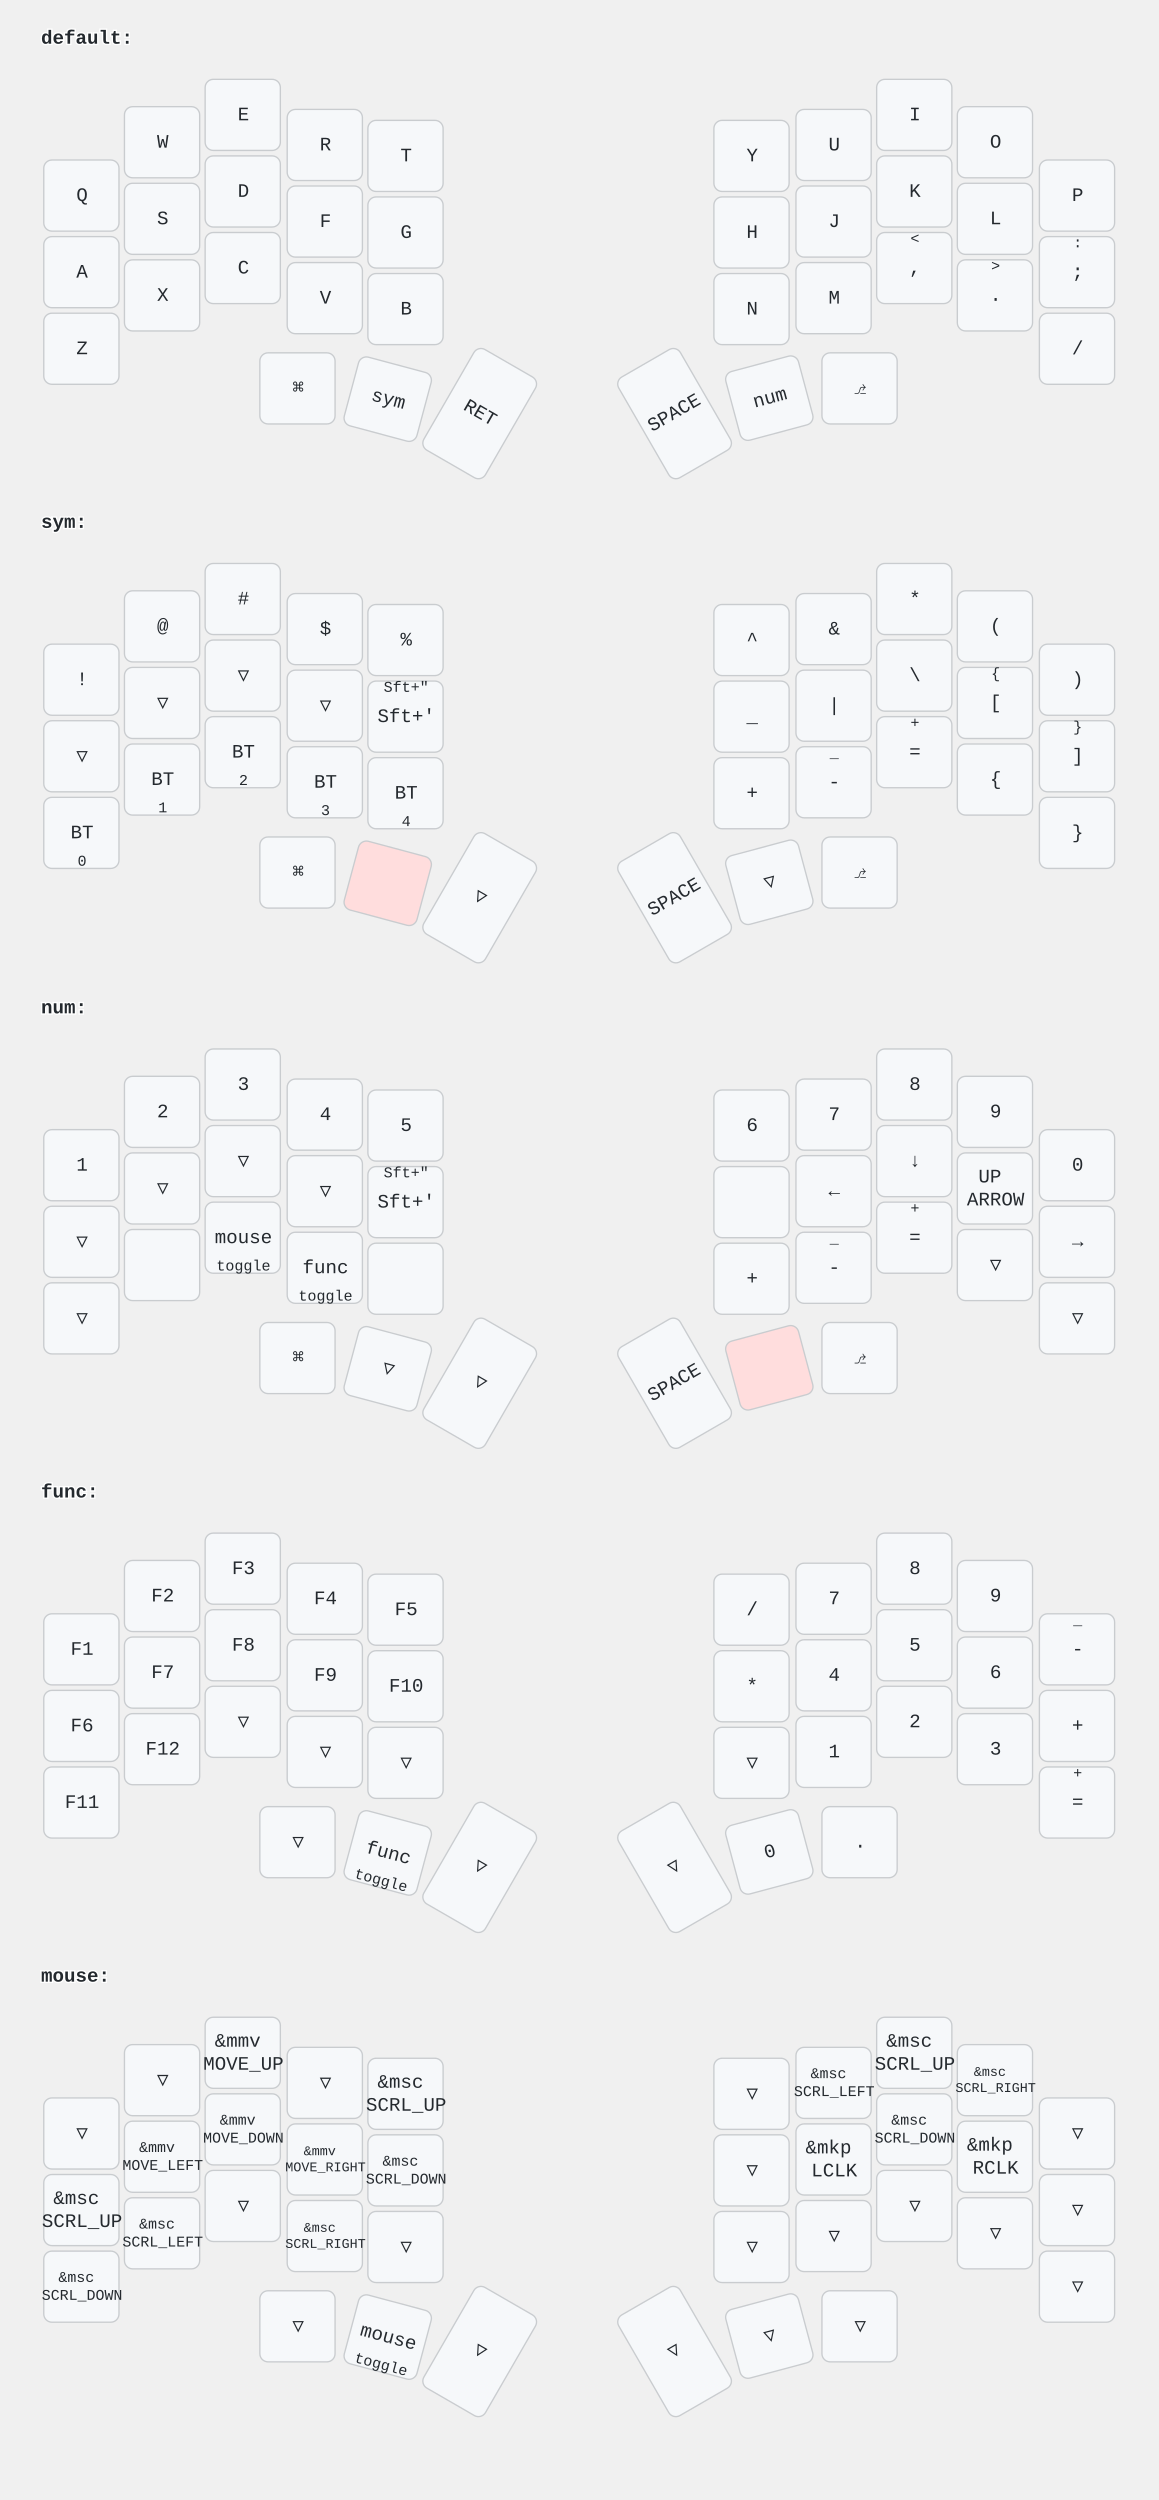
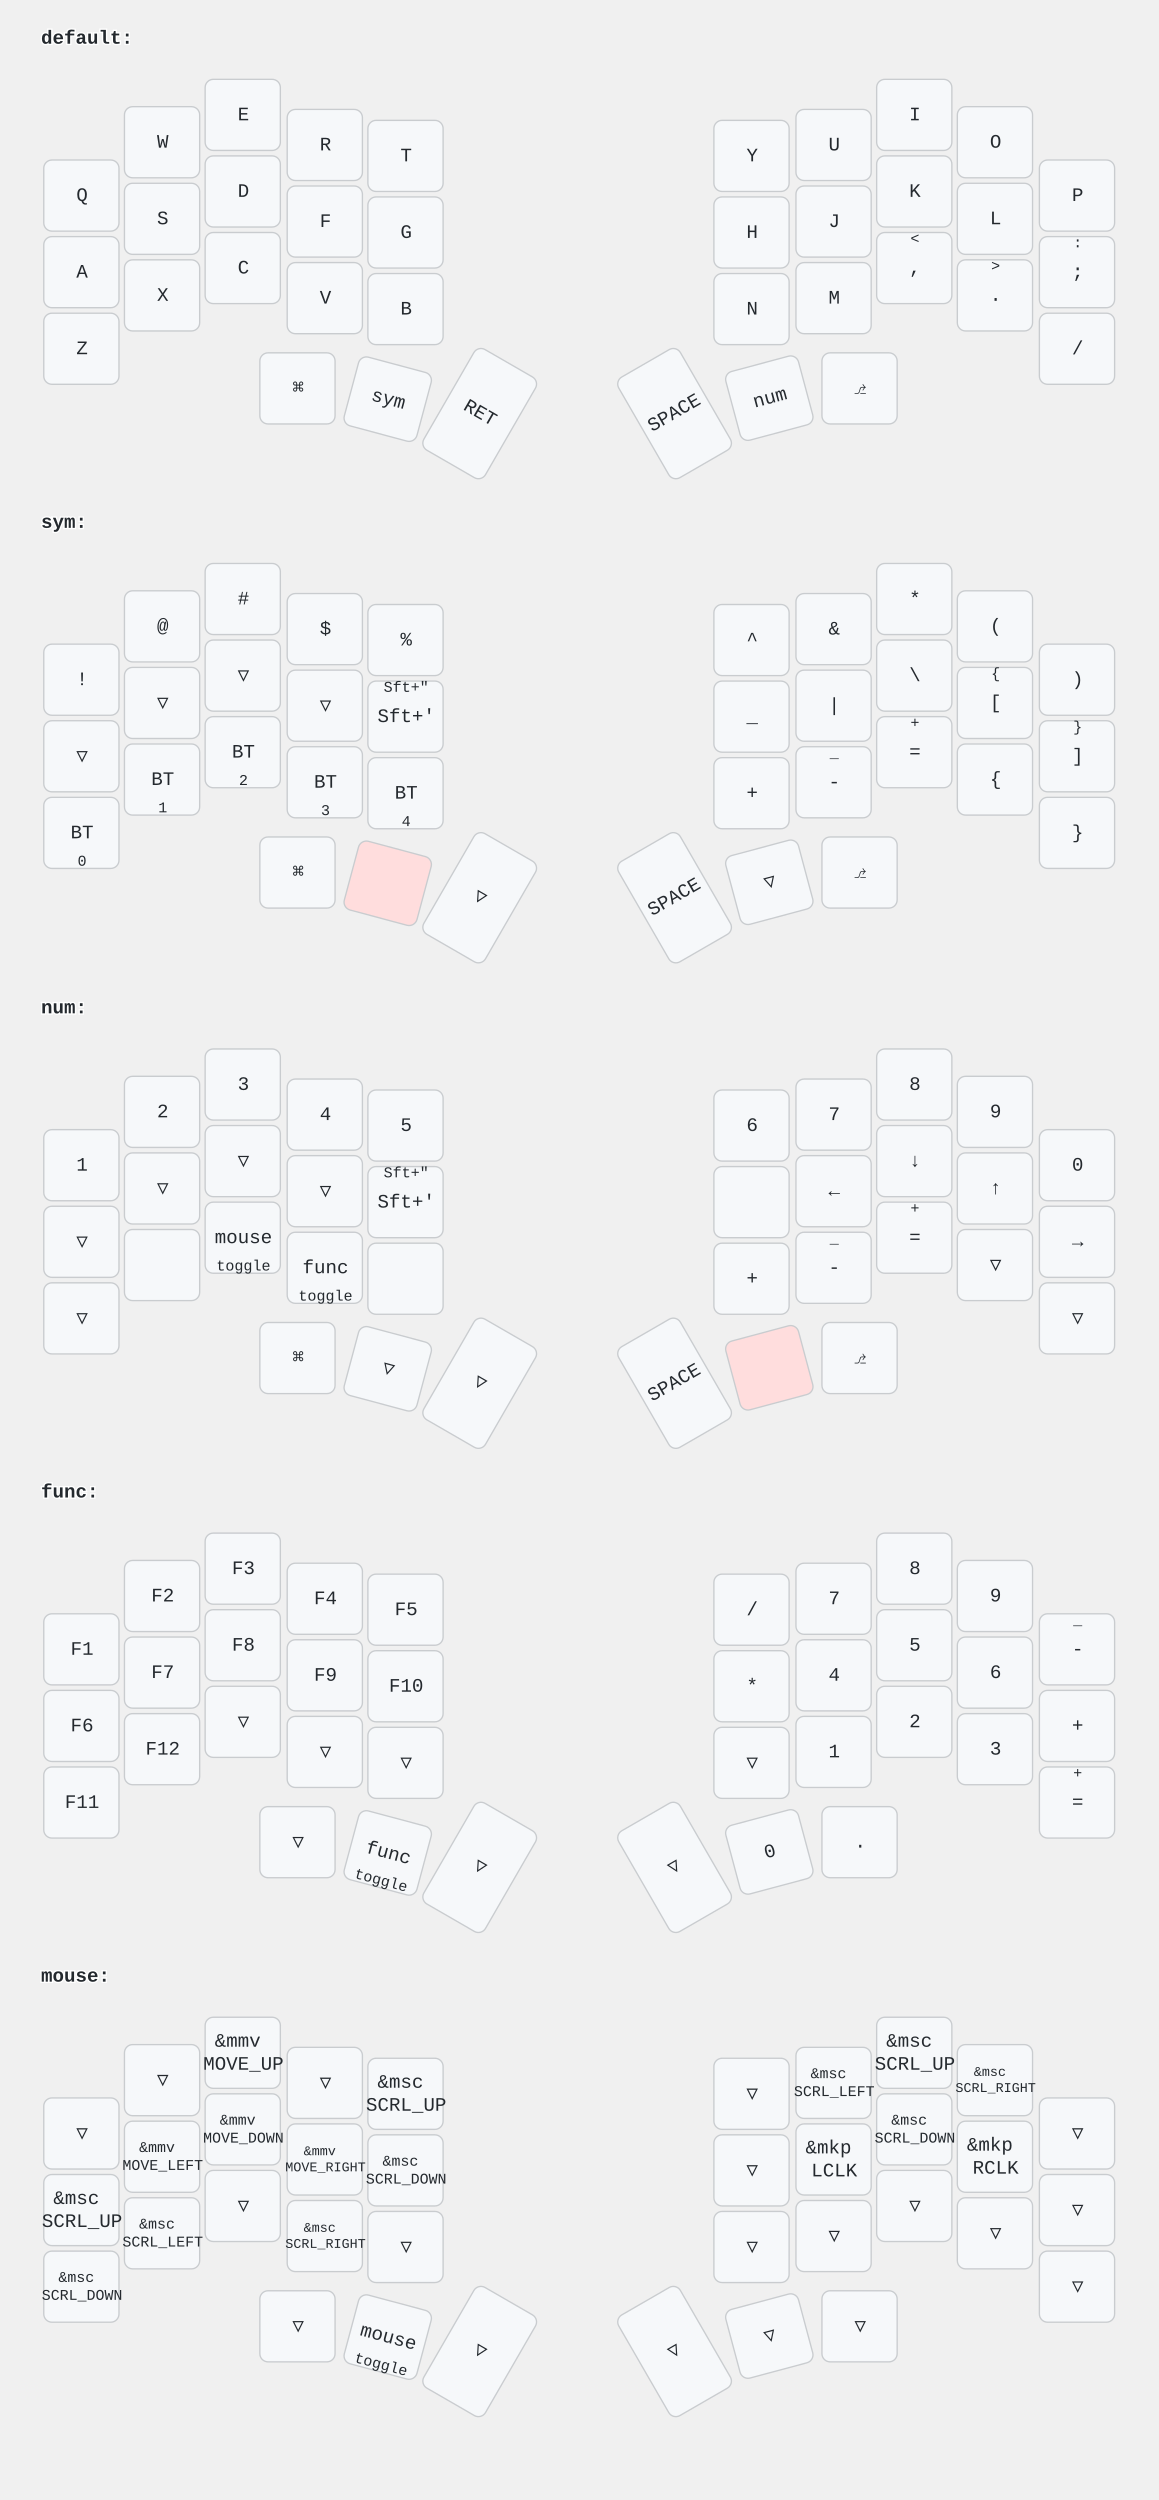
<svg xmlns="http://www.w3.org/2000/svg" width="847" height="1828" viewBox="0 0 847 1828" class="keymap">
  <style>/* font and background color specifications */
svg {
    font-family: SFMono-Regular,Consolas,Liberation Mono,Menlo,monospace;
    font-size: 14px;
    font-kerning: normal;
    text-rendering: optimizeLegibility;
    fill: #24292e;
}

/* default key styling */
rect {
    fill: #f6f8fa;
    stroke: #c9cccf;
    stroke-width: 1;
}

/* color accent for combo boxes */
rect.combo {
    fill: #cdf;
}

/* color accent for held keys */
rect.held, rect.combo.held {
    fill: #fdd;
}

/* color accent for ghost (optional) keys */
rect.ghost, rect.combo.ghost {
    fill: #ddd;
}

text {
    text-anchor: middle;
    dominant-baseline: middle;
}

/* styling for layer labels */
text.label {
    font-weight: bold;
    text-anchor: start;
    stroke: white;
    stroke-width: 2;
    paint-order: stroke;
}

/* styling for combo tap, and key hold/shifted label text */
text.combo, text.hold, text.shifted {
    font-size: 11px;
}

text.hold {
    text-anchor: middle;
    dominant-baseline: auto;
}

text.shifted {
    text-anchor: middle;
    dominant-baseline: hanging;
}

/* styling for hold/shifted label text in combo box */
text.combo.hold, text.combo.shifted {
    font-size: 8px;
}

/* styling for combo dendrons */
path {
    stroke-width: 1;
    stroke: gray;
    fill: none;
}
</style>
  <g transform="translate(30, 0)" class="layer-default">
    <text x="0" y="28" class="label" id="default">default:</text>
    <g transform="translate(0, 56)">
      <g transform="translate(30, 87)" class="key keypos-0">
        <rect rx="6" ry="6" x="-28" y="-26" width="55" height="52" class="key" />
        <text x="0" y="0" class="key tap">Q</text>
      </g>
      <g transform="translate(89, 48)" class="key keypos-1">
        <rect rx="6" ry="6" x="-28" y="-26" width="55" height="52" class="key" />
        <text x="0" y="0" class="key tap">W</text>
      </g>
      <g transform="translate(148, 28)" class="key keypos-2">
        <rect rx="6" ry="6" x="-28" y="-26" width="55" height="52" class="key" />
        <text x="0" y="0" class="key tap">E</text>
      </g>
      <g transform="translate(208, 50)" class="key keypos-3">
        <rect rx="6" ry="6" x="-28" y="-26" width="55" height="52" class="key" />
        <text x="0" y="0" class="key tap">R</text>
      </g>
      <g transform="translate(267, 58)" class="key keypos-4">
        <rect rx="6" ry="6" x="-28" y="-26" width="55" height="52" class="key" />
        <text x="0" y="0" class="key tap">T</text>
      </g>
      <g transform="translate(520, 58)" class="key keypos-5">
        <rect rx="6" ry="6" x="-28" y="-26" width="55" height="52" class="key" />
        <text x="0" y="0" class="key tap">Y</text>
      </g>
      <g transform="translate(580, 50)" class="key keypos-6">
        <rect rx="6" ry="6" x="-28" y="-26" width="55" height="52" class="key" />
        <text x="0" y="0" class="key tap">U</text>
      </g>
      <g transform="translate(639, 28)" class="key keypos-7">
        <rect rx="6" ry="6" x="-28" y="-26" width="55" height="52" class="key" />
        <text x="0" y="0" class="key tap">I</text>
      </g>
      <g transform="translate(698, 48)" class="key keypos-8">
        <rect rx="6" ry="6" x="-28" y="-26" width="55" height="52" class="key" />
        <text x="0" y="0" class="key tap">O</text>
      </g>
      <g transform="translate(758, 87)" class="key keypos-9">
        <rect rx="6" ry="6" x="-28" y="-26" width="55" height="52" class="key" />
        <text x="0" y="0" class="key tap">P</text>
      </g>
      <g transform="translate(30, 143)" class="key keypos-10">
        <rect rx="6" ry="6" x="-28" y="-26" width="55" height="52" class="key" />
        <text x="0" y="0" class="key tap">A</text>
      </g>
      <g transform="translate(89, 104)" class="key keypos-11">
        <rect rx="6" ry="6" x="-28" y="-26" width="55" height="52" class="key" />
        <text x="0" y="0" class="key tap">S</text>
      </g>
      <g transform="translate(148, 84)" class="key keypos-12">
        <rect rx="6" ry="6" x="-28" y="-26" width="55" height="52" class="key" />
        <text x="0" y="0" class="key tap">D</text>
      </g>
      <g transform="translate(208, 106)" class="key keypos-13">
        <rect rx="6" ry="6" x="-28" y="-26" width="55" height="52" class="key" />
        <text x="0" y="0" class="key tap">F</text>
      </g>
      <g transform="translate(267, 114)" class="key keypos-14">
        <rect rx="6" ry="6" x="-28" y="-26" width="55" height="52" class="key" />
        <text x="0" y="0" class="key tap">G</text>
      </g>
      <g transform="translate(520, 114)" class="key keypos-15">
        <rect rx="6" ry="6" x="-28" y="-26" width="55" height="52" class="key" />
        <text x="0" y="0" class="key tap">H</text>
      </g>
      <g transform="translate(580, 106)" class="key keypos-16">
        <rect rx="6" ry="6" x="-28" y="-26" width="55" height="52" class="key" />
        <text x="0" y="0" class="key tap">J</text>
      </g>
      <g transform="translate(639, 84)" class="key keypos-17">
        <rect rx="6" ry="6" x="-28" y="-26" width="55" height="52" class="key" />
        <text x="0" y="0" class="key tap">K</text>
      </g>
      <g transform="translate(698, 104)" class="key keypos-18">
        <rect rx="6" ry="6" x="-28" y="-26" width="55" height="52" class="key" />
        <text x="0" y="0" class="key tap">L</text>
      </g>
      <g transform="translate(758, 143)" class="key keypos-19">
        <rect rx="6" ry="6" x="-28" y="-26" width="55" height="52" class="key" />
        <text x="0" y="0" class="key tap">;</text>
        <text x="0" y="-24" class="key shifted">:</text>
      </g>
      <g transform="translate(30, 199)" class="key keypos-20">
        <rect rx="6" ry="6" x="-28" y="-26" width="55" height="52" class="key" />
        <text x="0" y="0" class="key tap">Z</text>
      </g>
      <g transform="translate(89, 160)" class="key keypos-21">
        <rect rx="6" ry="6" x="-28" y="-26" width="55" height="52" class="key" />
        <text x="0" y="0" class="key tap">X</text>
      </g>
      <g transform="translate(148, 140)" class="key keypos-22">
        <rect rx="6" ry="6" x="-28" y="-26" width="55" height="52" class="key" />
        <text x="0" y="0" class="key tap">C</text>
      </g>
      <g transform="translate(208, 162)" class="key keypos-23">
        <rect rx="6" ry="6" x="-28" y="-26" width="55" height="52" class="key" />
        <text x="0" y="0" class="key tap">V</text>
      </g>
      <g transform="translate(267, 170)" class="key keypos-24">
        <rect rx="6" ry="6" x="-28" y="-26" width="55" height="52" class="key" />
        <text x="0" y="0" class="key tap">B</text>
      </g>
      <g transform="translate(520, 170)" class="key keypos-25">
        <rect rx="6" ry="6" x="-28" y="-26" width="55" height="52" class="key" />
        <text x="0" y="0" class="key tap">N</text>
      </g>
      <g transform="translate(580, 162)" class="key keypos-26">
        <rect rx="6" ry="6" x="-28" y="-26" width="55" height="52" class="key" />
        <text x="0" y="0" class="key tap">M</text>
      </g>
      <g transform="translate(639, 140)" class="key keypos-27">
        <rect rx="6" ry="6" x="-28" y="-26" width="55" height="52" class="key" />
        <text x="0" y="0" class="key tap">,</text>
        <text x="0" y="-24" class="key shifted">&lt;</text>
      </g>
      <g transform="translate(698, 160)" class="key keypos-28">
        <rect rx="6" ry="6" x="-28" y="-26" width="55" height="52" class="key" />
        <text x="0" y="0" class="key tap">.</text>
        <text x="0" y="-24" class="key shifted">&gt;</text>
      </g>
      <g transform="translate(758, 199)" class="key keypos-29">
        <rect rx="6" ry="6" x="-28" y="-26" width="55" height="52" class="key" />
        <text x="0" y="0" class="key tap">/</text>
      </g>
      <g transform="translate(188, 228)" class="key keypos-30">
        <rect rx="6" ry="6" x="-28" y="-26" width="55" height="52" class="key" />
        <text x="0" y="0" class="key tap">⌘</text>
      </g>
      <g transform="translate(254, 236) rotate(15.0)" class="key keypos-31">
        <rect rx="6" ry="6" x="-28" y="-26" width="55" height="52" class="key" />
        <a href="#sym">
          <text x="0" y="0" class="key tap layer-activator">sym</text>
        </a>
      </g>
      <g transform="translate(321, 246) rotate(30.0)" class="key keypos-32">
        <rect rx="6" ry="6" x="-26" y="-42" width="52" height="85" class="key" />
        <text x="0" y="0" class="key tap">RET</text>
      </g>
      <g transform="translate(463, 246) rotate(-30.0)" class="key keypos-33">
        <rect rx="6" ry="6" x="-26" y="-42" width="52" height="85" class="key" />
        <text x="0" y="0" class="key tap">SPACE</text>
      </g>
      <g transform="translate(533, 235) rotate(-15.0)" class="key keypos-34">
        <rect rx="6" ry="6" x="-28" y="-26" width="55" height="52" class="key" />
        <a href="#num">
          <text x="0" y="0" class="key tap layer-activator">num</text>
        </a>
      </g>
      <g transform="translate(599, 228)" class="key keypos-35">
        <rect rx="6" ry="6" x="-28" y="-26" width="55" height="52" class="key" />
        <text x="0" y="0" class="key tap">⎇</text>
      </g>
    </g>
  </g>
  <g transform="translate(30, 354)" class="layer-sym">
    <text x="0" y="28" class="label" id="sym">sym:</text>
    <g transform="translate(0, 56)">
      <g transform="translate(30, 87)" class="key keypos-0">
        <rect rx="6" ry="6" x="-28" y="-26" width="55" height="52" class="key" />
        <text x="0" y="0" class="key tap">!</text>
      </g>
      <g transform="translate(89, 48)" class="key keypos-1">
        <rect rx="6" ry="6" x="-28" y="-26" width="55" height="52" class="key" />
        <text x="0" y="0" class="key tap">@</text>
      </g>
      <g transform="translate(148, 28)" class="key keypos-2">
        <rect rx="6" ry="6" x="-28" y="-26" width="55" height="52" class="key" />
        <text x="0" y="0" class="key tap">#</text>
      </g>
      <g transform="translate(208, 50)" class="key keypos-3">
        <rect rx="6" ry="6" x="-28" y="-26" width="55" height="52" class="key" />
        <text x="0" y="0" class="key tap">$</text>
      </g>
      <g transform="translate(267, 58)" class="key keypos-4">
        <rect rx="6" ry="6" x="-28" y="-26" width="55" height="52" class="key" />
        <text x="0" y="0" class="key tap">%</text>
      </g>
      <g transform="translate(520, 58)" class="key keypos-5">
        <rect rx="6" ry="6" x="-28" y="-26" width="55" height="52" class="key" />
        <text x="0" y="0" class="key tap">^</text>
      </g>
      <g transform="translate(580, 50)" class="key keypos-6">
        <rect rx="6" ry="6" x="-28" y="-26" width="55" height="52" class="key" />
        <text x="0" y="0" class="key tap">&amp;</text>
      </g>
      <g transform="translate(639, 28)" class="key keypos-7">
        <rect rx="6" ry="6" x="-28" y="-26" width="55" height="52" class="key" />
        <text x="0" y="0" class="key tap">*</text>
      </g>
      <g transform="translate(698, 48)" class="key keypos-8">
        <rect rx="6" ry="6" x="-28" y="-26" width="55" height="52" class="key" />
        <text x="0" y="0" class="key tap">(</text>
      </g>
      <g transform="translate(758, 87)" class="key keypos-9">
        <rect rx="6" ry="6" x="-28" y="-26" width="55" height="52" class="key" />
        <text x="0" y="0" class="key tap">)</text>
      </g>
      <g transform="translate(30, 143)" class="key trans keypos-10">
        <rect rx="6" ry="6" x="-28" y="-26" width="55" height="52" class="key trans" />
        <text x="0" y="0" class="key trans tap">▽</text>
      </g>
      <g transform="translate(89, 104)" class="key trans keypos-11">
        <rect rx="6" ry="6" x="-28" y="-26" width="55" height="52" class="key trans" />
        <text x="0" y="0" class="key trans tap">▽</text>
      </g>
      <g transform="translate(148, 84)" class="key trans keypos-12">
        <rect rx="6" ry="6" x="-28" y="-26" width="55" height="52" class="key trans" />
        <text x="0" y="0" class="key trans tap">▽</text>
      </g>
      <g transform="translate(208, 106)" class="key trans keypos-13">
        <rect rx="6" ry="6" x="-28" y="-26" width="55" height="52" class="key trans" />
        <text x="0" y="0" class="key trans tap">▽</text>
      </g>
      <g transform="translate(267, 114)" class="key keypos-14">
        <rect rx="6" ry="6" x="-28" y="-26" width="55" height="52" class="key" />
        <text x="0" y="0" class="key tap">Sft+'</text>
        <text x="0" y="-24" class="key shifted">Sft+"</text>
      </g>
      <g transform="translate(520, 114)" class="key keypos-15">
        <rect rx="6" ry="6" x="-28" y="-26" width="55" height="52" class="key" />
        <text x="0" y="0" class="key tap">_</text>
      </g>
      <g transform="translate(580, 106)" class="key keypos-16">
        <rect rx="6" ry="6" x="-28" y="-26" width="55" height="52" class="key" />
        <text x="0" y="0" class="key tap">|</text>
      </g>
      <g transform="translate(639, 84)" class="key keypos-17">
        <rect rx="6" ry="6" x="-28" y="-26" width="55" height="52" class="key" />
        <text x="0" y="0" class="key tap">\</text>
      </g>
      <g transform="translate(698, 104)" class="key keypos-18">
        <rect rx="6" ry="6" x="-28" y="-26" width="55" height="52" class="key" />
        <text x="0" y="0" class="key tap">[</text>
        <text x="0" y="-24" class="key shifted">{</text>
      </g>
      <g transform="translate(758, 143)" class="key keypos-19">
        <rect rx="6" ry="6" x="-28" y="-26" width="55" height="52" class="key" />
        <text x="0" y="0" class="key tap">]</text>
        <text x="0" y="-24" class="key shifted">}</text>
      </g>
      <g transform="translate(30, 199)" class="key keypos-20">
        <rect rx="6" ry="6" x="-28" y="-26" width="55" height="52" class="key" />
        <text x="0" y="0" class="key tap">BT</text>
        <text x="0" y="24" class="key hold">0</text>
      </g>
      <g transform="translate(89, 160)" class="key keypos-21">
        <rect rx="6" ry="6" x="-28" y="-26" width="55" height="52" class="key" />
        <text x="0" y="0" class="key tap">BT</text>
        <text x="0" y="24" class="key hold">1</text>
      </g>
      <g transform="translate(148, 140)" class="key keypos-22">
        <rect rx="6" ry="6" x="-28" y="-26" width="55" height="52" class="key" />
        <text x="0" y="0" class="key tap">BT</text>
        <text x="0" y="24" class="key hold">2</text>
      </g>
      <g transform="translate(208, 162)" class="key keypos-23">
        <rect rx="6" ry="6" x="-28" y="-26" width="55" height="52" class="key" />
        <text x="0" y="0" class="key tap">BT</text>
        <text x="0" y="24" class="key hold">3</text>
      </g>
      <g transform="translate(267, 170)" class="key keypos-24">
        <rect rx="6" ry="6" x="-28" y="-26" width="55" height="52" class="key" />
        <text x="0" y="0" class="key tap">BT</text>
        <text x="0" y="24" class="key hold">4</text>
      </g>
      <g transform="translate(520, 170)" class="key keypos-25">
        <rect rx="6" ry="6" x="-28" y="-26" width="55" height="52" class="key" />
        <text x="0" y="0" class="key tap">+</text>
      </g>
      <g transform="translate(580, 162)" class="key keypos-26">
        <rect rx="6" ry="6" x="-28" y="-26" width="55" height="52" class="key" />
        <text x="0" y="0" class="key tap">-</text>
        <text x="0" y="-24" class="key shifted">_</text>
      </g>
      <g transform="translate(639, 140)" class="key keypos-27">
        <rect rx="6" ry="6" x="-28" y="-26" width="55" height="52" class="key" />
        <text x="0" y="0" class="key tap">=</text>
        <text x="0" y="-24" class="key shifted">+</text>
      </g>
      <g transform="translate(698, 160)" class="key keypos-28">
        <rect rx="6" ry="6" x="-28" y="-26" width="55" height="52" class="key" />
        <text x="0" y="0" class="key tap">{</text>
      </g>
      <g transform="translate(758, 199)" class="key keypos-29">
        <rect rx="6" ry="6" x="-28" y="-26" width="55" height="52" class="key" />
        <text x="0" y="0" class="key tap">}</text>
      </g>
      <g transform="translate(188, 228)" class="key keypos-30">
        <rect rx="6" ry="6" x="-28" y="-26" width="55" height="52" class="key" />
        <text x="0" y="0" class="key tap">⌘</text>
      </g>
      <g transform="translate(254, 236) rotate(15.0)" class="key held keypos-31">
        <rect rx="6" ry="6" x="-28" y="-26" width="55" height="52" class="key held" />
      </g>
      <g transform="translate(321, 246) rotate(30.0)" class="key trans keypos-32">
        <rect rx="6" ry="6" x="-26" y="-42" width="52" height="85" class="key trans" />
        <text x="0" y="0" class="key trans tap">▽</text>
      </g>
      <g transform="translate(463, 246) rotate(-30.0)" class="key keypos-33">
        <rect rx="6" ry="6" x="-26" y="-42" width="52" height="85" class="key" />
        <text x="0" y="0" class="key tap">SPACE</text>
      </g>
      <g transform="translate(533, 235) rotate(-15.0)" class="key trans keypos-34">
        <rect rx="6" ry="6" x="-28" y="-26" width="55" height="52" class="key trans" />
        <text x="0" y="0" class="key trans tap">▽</text>
      </g>
      <g transform="translate(599, 228)" class="key keypos-35">
        <rect rx="6" ry="6" x="-28" y="-26" width="55" height="52" class="key" />
        <text x="0" y="0" class="key tap">⎇</text>
      </g>
    </g>
  </g>
  <g transform="translate(30, 709)" class="layer-num">
    <text x="0" y="28" class="label" id="num">num:</text>
    <g transform="translate(0, 56)">
      <g transform="translate(30, 87)" class="key keypos-0">
        <rect rx="6" ry="6" x="-28" y="-26" width="55" height="52" class="key" />
        <text x="0" y="0" class="key tap">1</text>
      </g>
      <g transform="translate(89, 48)" class="key keypos-1">
        <rect rx="6" ry="6" x="-28" y="-26" width="55" height="52" class="key" />
        <text x="0" y="0" class="key tap">2</text>
      </g>
      <g transform="translate(148, 28)" class="key keypos-2">
        <rect rx="6" ry="6" x="-28" y="-26" width="55" height="52" class="key" />
        <text x="0" y="0" class="key tap">3</text>
      </g>
      <g transform="translate(208, 50)" class="key keypos-3">
        <rect rx="6" ry="6" x="-28" y="-26" width="55" height="52" class="key" />
        <text x="0" y="0" class="key tap">4</text>
      </g>
      <g transform="translate(267, 58)" class="key keypos-4">
        <rect rx="6" ry="6" x="-28" y="-26" width="55" height="52" class="key" />
        <text x="0" y="0" class="key tap">5</text>
      </g>
      <g transform="translate(520, 58)" class="key keypos-5">
        <rect rx="6" ry="6" x="-28" y="-26" width="55" height="52" class="key" />
        <text x="0" y="0" class="key tap">6</text>
      </g>
      <g transform="translate(580, 50)" class="key keypos-6">
        <rect rx="6" ry="6" x="-28" y="-26" width="55" height="52" class="key" />
        <text x="0" y="0" class="key tap">7</text>
      </g>
      <g transform="translate(639, 28)" class="key keypos-7">
        <rect rx="6" ry="6" x="-28" y="-26" width="55" height="52" class="key" />
        <text x="0" y="0" class="key tap">8</text>
      </g>
      <g transform="translate(698, 48)" class="key keypos-8">
        <rect rx="6" ry="6" x="-28" y="-26" width="55" height="52" class="key" />
        <text x="0" y="0" class="key tap">9</text>
      </g>
      <g transform="translate(758, 87)" class="key keypos-9">
        <rect rx="6" ry="6" x="-28" y="-26" width="55" height="52" class="key" />
        <text x="0" y="0" class="key tap">0</text>
      </g>
      <g transform="translate(30, 143)" class="key trans keypos-10">
        <rect rx="6" ry="6" x="-28" y="-26" width="55" height="52" class="key trans" />
        <text x="0" y="0" class="key trans tap">▽</text>
      </g>
      <g transform="translate(89, 104)" class="key trans keypos-11">
        <rect rx="6" ry="6" x="-28" y="-26" width="55" height="52" class="key trans" />
        <text x="0" y="0" class="key trans tap">▽</text>
      </g>
      <g transform="translate(148, 84)" class="key trans keypos-12">
        <rect rx="6" ry="6" x="-28" y="-26" width="55" height="52" class="key trans" />
        <text x="0" y="0" class="key trans tap">▽</text>
      </g>
      <g transform="translate(208, 106)" class="key trans keypos-13">
        <rect rx="6" ry="6" x="-28" y="-26" width="55" height="52" class="key trans" />
        <text x="0" y="0" class="key trans tap">▽</text>
      </g>
      <g transform="translate(267, 114)" class="key keypos-14">
        <rect rx="6" ry="6" x="-28" y="-26" width="55" height="52" class="key" />
        <text x="0" y="0" class="key tap">Sft+'</text>
        <text x="0" y="-24" class="key shifted">Sft+"</text>
      </g>
      <g transform="translate(520, 114)" class="key keypos-15">
        <rect rx="6" ry="6" x="-28" y="-26" width="55" height="52" class="key" />
      </g>
      <g transform="translate(580, 106)" class="key keypos-16">
        <rect rx="6" ry="6" x="-28" y="-26" width="55" height="52" class="key" />
        <text x="0" y="0" class="key tap">←</text>
      </g>
      <g transform="translate(639, 84)" class="key keypos-17">
        <rect rx="6" ry="6" x="-28" y="-26" width="55" height="52" class="key" />
        <text x="0" y="0" class="key tap">↓</text>
      </g>
      <g transform="translate(698, 104)" class="key keypos-18">
        <rect rx="6" ry="6" x="-28" y="-26" width="55" height="52" class="key" />
-         <text x="0" y="0" class="key tap">
-           <tspan x="0" dy="-0.6em">UP</tspan>
-           <tspan x="0" dy="1.2em">ARROW</tspan>
-         </text>
+         <text x="0" y="0" class="key tap">↑</text>
      </g>
      <g transform="translate(758, 143)" class="key keypos-19">
        <rect rx="6" ry="6" x="-28" y="-26" width="55" height="52" class="key" />
        <text x="0" y="0" class="key tap">→</text>
      </g>
      <g transform="translate(30, 199)" class="key trans keypos-20">
        <rect rx="6" ry="6" x="-28" y="-26" width="55" height="52" class="key trans" />
        <text x="0" y="0" class="key trans tap">▽</text>
      </g>
      <g transform="translate(89, 160)" class="key keypos-21">
        <rect rx="6" ry="6" x="-28" y="-26" width="55" height="52" class="key" />
      </g>
      <g transform="translate(148, 140)" class="key keypos-22">
        <rect rx="6" ry="6" x="-28" y="-26" width="55" height="52" class="key" />
        <a href="#mouse">
          <text x="0" y="0" class="key tap layer-activator">mouse</text>
        </a>
        <text x="0" y="24" class="key hold">toggle</text>
      </g>
      <g transform="translate(208, 162)" class="key keypos-23">
        <rect rx="6" ry="6" x="-28" y="-26" width="55" height="52" class="key" />
        <a href="#func">
          <text x="0" y="0" class="key tap layer-activator">func</text>
        </a>
        <text x="0" y="24" class="key hold">toggle</text>
      </g>
      <g transform="translate(267, 170)" class="key keypos-24">
        <rect rx="6" ry="6" x="-28" y="-26" width="55" height="52" class="key" />
      </g>
      <g transform="translate(520, 170)" class="key keypos-25">
        <rect rx="6" ry="6" x="-28" y="-26" width="55" height="52" class="key" />
        <text x="0" y="0" class="key tap">+</text>
      </g>
      <g transform="translate(580, 162)" class="key keypos-26">
        <rect rx="6" ry="6" x="-28" y="-26" width="55" height="52" class="key" />
        <text x="0" y="0" class="key tap">-</text>
        <text x="0" y="-24" class="key shifted">_</text>
      </g>
      <g transform="translate(639, 140)" class="key keypos-27">
        <rect rx="6" ry="6" x="-28" y="-26" width="55" height="52" class="key" />
        <text x="0" y="0" class="key tap">=</text>
        <text x="0" y="-24" class="key shifted">+</text>
      </g>
      <g transform="translate(698, 160)" class="key trans keypos-28">
        <rect rx="6" ry="6" x="-28" y="-26" width="55" height="52" class="key trans" />
        <text x="0" y="0" class="key trans tap">▽</text>
      </g>
      <g transform="translate(758, 199)" class="key trans keypos-29">
        <rect rx="6" ry="6" x="-28" y="-26" width="55" height="52" class="key trans" />
        <text x="0" y="0" class="key trans tap">▽</text>
      </g>
      <g transform="translate(188, 228)" class="key keypos-30">
        <rect rx="6" ry="6" x="-28" y="-26" width="55" height="52" class="key" />
        <text x="0" y="0" class="key tap">⌘</text>
      </g>
      <g transform="translate(254, 236) rotate(15.0)" class="key trans keypos-31">
        <rect rx="6" ry="6" x="-28" y="-26" width="55" height="52" class="key trans" />
        <text x="0" y="0" class="key trans tap">▽</text>
      </g>
      <g transform="translate(321, 246) rotate(30.0)" class="key trans keypos-32">
        <rect rx="6" ry="6" x="-26" y="-42" width="52" height="85" class="key trans" />
        <text x="0" y="0" class="key trans tap">▽</text>
      </g>
      <g transform="translate(463, 246) rotate(-30.0)" class="key keypos-33">
        <rect rx="6" ry="6" x="-26" y="-42" width="52" height="85" class="key" />
        <text x="0" y="0" class="key tap">SPACE</text>
      </g>
      <g transform="translate(533, 235) rotate(-15.0)" class="key held keypos-34">
        <rect rx="6" ry="6" x="-28" y="-26" width="55" height="52" class="key held" />
      </g>
      <g transform="translate(599, 228)" class="key keypos-35">
        <rect rx="6" ry="6" x="-28" y="-26" width="55" height="52" class="key" />
        <text x="0" y="0" class="key tap">⎇</text>
      </g>
    </g>
  </g>
  <g transform="translate(30, 1063)" class="layer-func">
    <text x="0" y="28" class="label" id="func">func:</text>
    <g transform="translate(0, 56)">
      <g transform="translate(30, 87)" class="key keypos-0">
        <rect rx="6" ry="6" x="-28" y="-26" width="55" height="52" class="key" />
        <text x="0" y="0" class="key tap">F1</text>
      </g>
      <g transform="translate(89, 48)" class="key keypos-1">
        <rect rx="6" ry="6" x="-28" y="-26" width="55" height="52" class="key" />
        <text x="0" y="0" class="key tap">F2</text>
      </g>
      <g transform="translate(148, 28)" class="key keypos-2">
        <rect rx="6" ry="6" x="-28" y="-26" width="55" height="52" class="key" />
        <text x="0" y="0" class="key tap">F3</text>
      </g>
      <g transform="translate(208, 50)" class="key keypos-3">
        <rect rx="6" ry="6" x="-28" y="-26" width="55" height="52" class="key" />
        <text x="0" y="0" class="key tap">F4</text>
      </g>
      <g transform="translate(267, 58)" class="key keypos-4">
        <rect rx="6" ry="6" x="-28" y="-26" width="55" height="52" class="key" />
        <text x="0" y="0" class="key tap">F5</text>
      </g>
      <g transform="translate(520, 58)" class="key keypos-5">
        <rect rx="6" ry="6" x="-28" y="-26" width="55" height="52" class="key" />
        <text x="0" y="0" class="key tap">/</text>
      </g>
      <g transform="translate(580, 50)" class="key keypos-6">
        <rect rx="6" ry="6" x="-28" y="-26" width="55" height="52" class="key" />
        <text x="0" y="0" class="key tap">7</text>
      </g>
      <g transform="translate(639, 28)" class="key keypos-7">
        <rect rx="6" ry="6" x="-28" y="-26" width="55" height="52" class="key" />
        <text x="0" y="0" class="key tap">8</text>
      </g>
      <g transform="translate(698, 48)" class="key keypos-8">
        <rect rx="6" ry="6" x="-28" y="-26" width="55" height="52" class="key" />
        <text x="0" y="0" class="key tap">9</text>
      </g>
      <g transform="translate(758, 87)" class="key keypos-9">
        <rect rx="6" ry="6" x="-28" y="-26" width="55" height="52" class="key" />
        <text x="0" y="0" class="key tap">-</text>
        <text x="0" y="-24" class="key shifted">_</text>
      </g>
      <g transform="translate(30, 143)" class="key keypos-10">
        <rect rx="6" ry="6" x="-28" y="-26" width="55" height="52" class="key" />
        <text x="0" y="0" class="key tap">F6</text>
      </g>
      <g transform="translate(89, 104)" class="key keypos-11">
        <rect rx="6" ry="6" x="-28" y="-26" width="55" height="52" class="key" />
        <text x="0" y="0" class="key tap">F7</text>
      </g>
      <g transform="translate(148, 84)" class="key keypos-12">
        <rect rx="6" ry="6" x="-28" y="-26" width="55" height="52" class="key" />
        <text x="0" y="0" class="key tap">F8</text>
      </g>
      <g transform="translate(208, 106)" class="key keypos-13">
        <rect rx="6" ry="6" x="-28" y="-26" width="55" height="52" class="key" />
        <text x="0" y="0" class="key tap">F9</text>
      </g>
      <g transform="translate(267, 114)" class="key keypos-14">
        <rect rx="6" ry="6" x="-28" y="-26" width="55" height="52" class="key" />
        <text x="0" y="0" class="key tap">F10</text>
      </g>
      <g transform="translate(520, 114)" class="key keypos-15">
        <rect rx="6" ry="6" x="-28" y="-26" width="55" height="52" class="key" />
        <text x="0" y="0" class="key tap">*</text>
      </g>
      <g transform="translate(580, 106)" class="key keypos-16">
        <rect rx="6" ry="6" x="-28" y="-26" width="55" height="52" class="key" />
        <text x="0" y="0" class="key tap">4</text>
      </g>
      <g transform="translate(639, 84)" class="key keypos-17">
        <rect rx="6" ry="6" x="-28" y="-26" width="55" height="52" class="key" />
        <text x="0" y="0" class="key tap">5</text>
      </g>
      <g transform="translate(698, 104)" class="key keypos-18">
        <rect rx="6" ry="6" x="-28" y="-26" width="55" height="52" class="key" />
        <text x="0" y="0" class="key tap">6</text>
      </g>
      <g transform="translate(758, 143)" class="key keypos-19">
        <rect rx="6" ry="6" x="-28" y="-26" width="55" height="52" class="key" />
        <text x="0" y="0" class="key tap">+</text>
      </g>
      <g transform="translate(30, 199)" class="key keypos-20">
        <rect rx="6" ry="6" x="-28" y="-26" width="55" height="52" class="key" />
        <text x="0" y="0" class="key tap">F11</text>
      </g>
      <g transform="translate(89, 160)" class="key keypos-21">
        <rect rx="6" ry="6" x="-28" y="-26" width="55" height="52" class="key" />
        <text x="0" y="0" class="key tap">F12</text>
      </g>
      <g transform="translate(148, 140)" class="key trans keypos-22">
        <rect rx="6" ry="6" x="-28" y="-26" width="55" height="52" class="key trans" />
        <text x="0" y="0" class="key trans tap">▽</text>
      </g>
      <g transform="translate(208, 162)" class="key trans keypos-23">
        <rect rx="6" ry="6" x="-28" y="-26" width="55" height="52" class="key trans" />
        <text x="0" y="0" class="key trans tap">▽</text>
      </g>
      <g transform="translate(267, 170)" class="key trans keypos-24">
        <rect rx="6" ry="6" x="-28" y="-26" width="55" height="52" class="key trans" />
        <text x="0" y="0" class="key trans tap">▽</text>
      </g>
      <g transform="translate(520, 170)" class="key trans keypos-25">
        <rect rx="6" ry="6" x="-28" y="-26" width="55" height="52" class="key trans" />
        <text x="0" y="0" class="key trans tap">▽</text>
      </g>
      <g transform="translate(580, 162)" class="key keypos-26">
        <rect rx="6" ry="6" x="-28" y="-26" width="55" height="52" class="key" />
        <text x="0" y="0" class="key tap">1</text>
      </g>
      <g transform="translate(639, 140)" class="key keypos-27">
        <rect rx="6" ry="6" x="-28" y="-26" width="55" height="52" class="key" />
        <text x="0" y="0" class="key tap">2</text>
      </g>
      <g transform="translate(698, 160)" class="key keypos-28">
        <rect rx="6" ry="6" x="-28" y="-26" width="55" height="52" class="key" />
        <text x="0" y="0" class="key tap">3</text>
      </g>
      <g transform="translate(758, 199)" class="key keypos-29">
        <rect rx="6" ry="6" x="-28" y="-26" width="55" height="52" class="key" />
        <text x="0" y="0" class="key tap">=</text>
        <text x="0" y="-24" class="key shifted">+</text>
      </g>
      <g transform="translate(188, 228)" class="key trans keypos-30">
        <rect rx="6" ry="6" x="-28" y="-26" width="55" height="52" class="key trans" />
        <text x="0" y="0" class="key trans tap">▽</text>
      </g>
      <g transform="translate(254, 236) rotate(15.0)" class="key keypos-31">
        <rect rx="6" ry="6" x="-28" y="-26" width="55" height="52" class="key" />
        <a href="#func">
          <text x="0" y="0" class="key tap layer-activator">func</text>
        </a>
        <text x="0" y="24" class="key hold">toggle</text>
      </g>
      <g transform="translate(321, 246) rotate(30.0)" class="key trans keypos-32">
        <rect rx="6" ry="6" x="-26" y="-42" width="52" height="85" class="key trans" />
        <text x="0" y="0" class="key trans tap">▽</text>
      </g>
      <g transform="translate(463, 246) rotate(-30.0)" class="key trans keypos-33">
        <rect rx="6" ry="6" x="-26" y="-42" width="52" height="85" class="key trans" />
        <text x="0" y="0" class="key trans tap">▽</text>
      </g>
      <g transform="translate(533, 235) rotate(-15.0)" class="key keypos-34">
        <rect rx="6" ry="6" x="-28" y="-26" width="55" height="52" class="key" />
        <text x="0" y="0" class="key tap">0</text>
      </g>
      <g transform="translate(599, 228)" class="key keypos-35">
        <rect rx="6" ry="6" x="-28" y="-26" width="55" height="52" class="key" />
        <text x="0" y="0" class="key tap">.</text>
      </g>
    </g>
  </g>
  <g transform="translate(30, 1417)" class="layer-mouse">
    <text x="0" y="28" class="label" id="mouse">mouse:</text>
    <g transform="translate(0, 56)">
      <g transform="translate(30, 87)" class="key trans keypos-0">
        <rect rx="6" ry="6" x="-28" y="-26" width="55" height="52" class="key trans" />
        <text x="0" y="0" class="key trans tap">▽</text>
      </g>
      <g transform="translate(89, 48)" class="key trans keypos-1">
        <rect rx="6" ry="6" x="-28" y="-26" width="55" height="52" class="key trans" />
        <text x="0" y="0" class="key trans tap">▽</text>
      </g>
      <g transform="translate(148, 28)" class="key keypos-2">
        <rect rx="6" ry="6" x="-28" y="-26" width="55" height="52" class="key" />
        <text x="0" y="0" class="key tap">
          <tspan x="0" dy="-0.6em">&amp;mmv</tspan>
          <tspan x="0" dy="1.2em">MOVE_UP</tspan>
        </text>
      </g>
      <g transform="translate(208, 50)" class="key trans keypos-3">
        <rect rx="6" ry="6" x="-28" y="-26" width="55" height="52" class="key trans" />
        <text x="0" y="0" class="key trans tap">▽</text>
      </g>
      <g transform="translate(267, 58)" class="key keypos-4">
        <rect rx="6" ry="6" x="-28" y="-26" width="55" height="52" class="key" />
        <text x="0" y="0" class="key tap">
          <tspan x="0" dy="-0.6em">&amp;msc</tspan>
          <tspan x="0" dy="1.2em">SCRL_UP</tspan>
        </text>
      </g>
      <g transform="translate(520, 58)" class="key trans keypos-5">
        <rect rx="6" ry="6" x="-28" y="-26" width="55" height="52" class="key trans" />
        <text x="0" y="0" class="key trans tap">▽</text>
      </g>
      <g transform="translate(580, 50)" class="key keypos-6">
        <rect rx="6" ry="6" x="-28" y="-26" width="55" height="52" class="key" />
        <text x="0" y="0" class="key tap">
          <tspan x="0" dy="-0.6em" style="font-size: 78%">&amp;msc</tspan>
          <tspan x="0" dy="1.2em" style="font-size: 78%">SCRL_LEFT</tspan>
        </text>
      </g>
      <g transform="translate(639, 28)" class="key keypos-7">
        <rect rx="6" ry="6" x="-28" y="-26" width="55" height="52" class="key" />
        <text x="0" y="0" class="key tap">
          <tspan x="0" dy="-0.6em">&amp;msc</tspan>
          <tspan x="0" dy="1.2em">SCRL_UP</tspan>
        </text>
      </g>
      <g transform="translate(698, 48)" class="key keypos-8">
        <rect rx="6" ry="6" x="-28" y="-26" width="55" height="52" class="key" />
        <text x="0" y="0" class="key tap">
          <tspan x="0" dy="-0.6em" style="font-size: 70%">&amp;msc</tspan>
          <tspan x="0" dy="1.2em" style="font-size: 70%">SCRL_RIGHT</tspan>
        </text>
      </g>
      <g transform="translate(758, 87)" class="key trans keypos-9">
        <rect rx="6" ry="6" x="-28" y="-26" width="55" height="52" class="key trans" />
        <text x="0" y="0" class="key trans tap">▽</text>
      </g>
      <g transform="translate(30, 143)" class="key keypos-10">
        <rect rx="6" ry="6" x="-28" y="-26" width="55" height="52" class="key" />
        <text x="0" y="0" class="key tap">
          <tspan x="0" dy="-0.6em">&amp;msc</tspan>
          <tspan x="0" dy="1.2em">SCRL_UP</tspan>
        </text>
      </g>
      <g transform="translate(89, 104)" class="key keypos-11">
        <rect rx="6" ry="6" x="-28" y="-26" width="55" height="52" class="key" />
        <text x="0" y="0" class="key tap">
          <tspan x="0" dy="-0.6em" style="font-size: 78%">&amp;mmv</tspan>
          <tspan x="0" dy="1.2em" style="font-size: 78%">MOVE_LEFT</tspan>
        </text>
      </g>
      <g transform="translate(148, 84)" class="key keypos-12">
        <rect rx="6" ry="6" x="-28" y="-26" width="55" height="52" class="key" />
        <text x="0" y="0" class="key tap">
          <tspan x="0" dy="-0.6em" style="font-size: 78%">&amp;mmv</tspan>
          <tspan x="0" dy="1.2em" style="font-size: 78%">MOVE_DOWN</tspan>
        </text>
      </g>
      <g transform="translate(208, 106)" class="key keypos-13">
        <rect rx="6" ry="6" x="-28" y="-26" width="55" height="52" class="key" />
        <text x="0" y="0" class="key tap">
          <tspan x="0" dy="-0.6em" style="font-size: 70%">&amp;mmv</tspan>
          <tspan x="0" dy="1.2em" style="font-size: 70%">MOVE_RIGHT</tspan>
        </text>
      </g>
      <g transform="translate(267, 114)" class="key keypos-14">
        <rect rx="6" ry="6" x="-28" y="-26" width="55" height="52" class="key" />
        <text x="0" y="0" class="key tap">
          <tspan x="0" dy="-0.6em" style="font-size: 78%">&amp;msc</tspan>
          <tspan x="0" dy="1.2em" style="font-size: 78%">SCRL_DOWN</tspan>
        </text>
      </g>
      <g transform="translate(520, 114)" class="key trans keypos-15">
        <rect rx="6" ry="6" x="-28" y="-26" width="55" height="52" class="key trans" />
        <text x="0" y="0" class="key trans tap">▽</text>
      </g>
      <g transform="translate(580, 106)" class="key keypos-16">
        <rect rx="6" ry="6" x="-28" y="-26" width="55" height="52" class="key" />
        <text x="0" y="0" class="key tap">
          <tspan x="0" dy="-0.6em">&amp;mkp</tspan>
          <tspan x="0" dy="1.2em">LCLK</tspan>
        </text>
      </g>
      <g transform="translate(639, 84)" class="key keypos-17">
        <rect rx="6" ry="6" x="-28" y="-26" width="55" height="52" class="key" />
        <text x="0" y="0" class="key tap">
          <tspan x="0" dy="-0.6em" style="font-size: 78%">&amp;msc</tspan>
          <tspan x="0" dy="1.2em" style="font-size: 78%">SCRL_DOWN</tspan>
        </text>
      </g>
      <g transform="translate(698, 104)" class="key keypos-18">
        <rect rx="6" ry="6" x="-28" y="-26" width="55" height="52" class="key" />
        <text x="0" y="0" class="key tap">
          <tspan x="0" dy="-0.6em">&amp;mkp</tspan>
          <tspan x="0" dy="1.2em">RCLK</tspan>
        </text>
      </g>
      <g transform="translate(758, 143)" class="key trans keypos-19">
        <rect rx="6" ry="6" x="-28" y="-26" width="55" height="52" class="key trans" />
        <text x="0" y="0" class="key trans tap">▽</text>
      </g>
      <g transform="translate(30, 199)" class="key keypos-20">
        <rect rx="6" ry="6" x="-28" y="-26" width="55" height="52" class="key" />
        <text x="0" y="0" class="key tap">
          <tspan x="0" dy="-0.6em" style="font-size: 78%">&amp;msc</tspan>
          <tspan x="0" dy="1.2em" style="font-size: 78%">SCRL_DOWN</tspan>
        </text>
      </g>
      <g transform="translate(89, 160)" class="key keypos-21">
        <rect rx="6" ry="6" x="-28" y="-26" width="55" height="52" class="key" />
        <text x="0" y="0" class="key tap">
          <tspan x="0" dy="-0.6em" style="font-size: 78%">&amp;msc</tspan>
          <tspan x="0" dy="1.2em" style="font-size: 78%">SCRL_LEFT</tspan>
        </text>
      </g>
      <g transform="translate(148, 140)" class="key trans keypos-22">
        <rect rx="6" ry="6" x="-28" y="-26" width="55" height="52" class="key trans" />
        <text x="0" y="0" class="key trans tap">▽</text>
      </g>
      <g transform="translate(208, 162)" class="key keypos-23">
        <rect rx="6" ry="6" x="-28" y="-26" width="55" height="52" class="key" />
        <text x="0" y="0" class="key tap">
          <tspan x="0" dy="-0.6em" style="font-size: 70%">&amp;msc</tspan>
          <tspan x="0" dy="1.2em" style="font-size: 70%">SCRL_RIGHT</tspan>
        </text>
      </g>
      <g transform="translate(267, 170)" class="key trans keypos-24">
        <rect rx="6" ry="6" x="-28" y="-26" width="55" height="52" class="key trans" />
        <text x="0" y="0" class="key trans tap">▽</text>
      </g>
      <g transform="translate(520, 170)" class="key trans keypos-25">
        <rect rx="6" ry="6" x="-28" y="-26" width="55" height="52" class="key trans" />
        <text x="0" y="0" class="key trans tap">▽</text>
      </g>
      <g transform="translate(580, 162)" class="key trans keypos-26">
        <rect rx="6" ry="6" x="-28" y="-26" width="55" height="52" class="key trans" />
        <text x="0" y="0" class="key trans tap">▽</text>
      </g>
      <g transform="translate(639, 140)" class="key trans keypos-27">
        <rect rx="6" ry="6" x="-28" y="-26" width="55" height="52" class="key trans" />
        <text x="0" y="0" class="key trans tap">▽</text>
      </g>
      <g transform="translate(698, 160)" class="key trans keypos-28">
        <rect rx="6" ry="6" x="-28" y="-26" width="55" height="52" class="key trans" />
        <text x="0" y="0" class="key trans tap">▽</text>
      </g>
      <g transform="translate(758, 199)" class="key trans keypos-29">
        <rect rx="6" ry="6" x="-28" y="-26" width="55" height="52" class="key trans" />
        <text x="0" y="0" class="key trans tap">▽</text>
      </g>
      <g transform="translate(188, 228)" class="key trans keypos-30">
        <rect rx="6" ry="6" x="-28" y="-26" width="55" height="52" class="key trans" />
        <text x="0" y="0" class="key trans tap">▽</text>
      </g>
      <g transform="translate(254, 236) rotate(15.0)" class="key keypos-31">
        <rect rx="6" ry="6" x="-28" y="-26" width="55" height="52" class="key" />
        <a href="#mouse">
          <text x="0" y="0" class="key tap layer-activator">mouse</text>
        </a>
        <text x="0" y="24" class="key hold">toggle</text>
      </g>
      <g transform="translate(321, 246) rotate(30.0)" class="key trans keypos-32">
        <rect rx="6" ry="6" x="-26" y="-42" width="52" height="85" class="key trans" />
        <text x="0" y="0" class="key trans tap">▽</text>
      </g>
      <g transform="translate(463, 246) rotate(-30.0)" class="key trans keypos-33">
        <rect rx="6" ry="6" x="-26" y="-42" width="52" height="85" class="key trans" />
        <text x="0" y="0" class="key trans tap">▽</text>
      </g>
      <g transform="translate(533, 235) rotate(-15.0)" class="key trans keypos-34">
        <rect rx="6" ry="6" x="-28" y="-26" width="55" height="52" class="key trans" />
        <text x="0" y="0" class="key trans tap">▽</text>
      </g>
      <g transform="translate(599, 228)" class="key trans keypos-35">
        <rect rx="6" ry="6" x="-28" y="-26" width="55" height="52" class="key trans" />
        <text x="0" y="0" class="key trans tap">▽</text>
      </g>
    </g>
  </g>
</svg>
